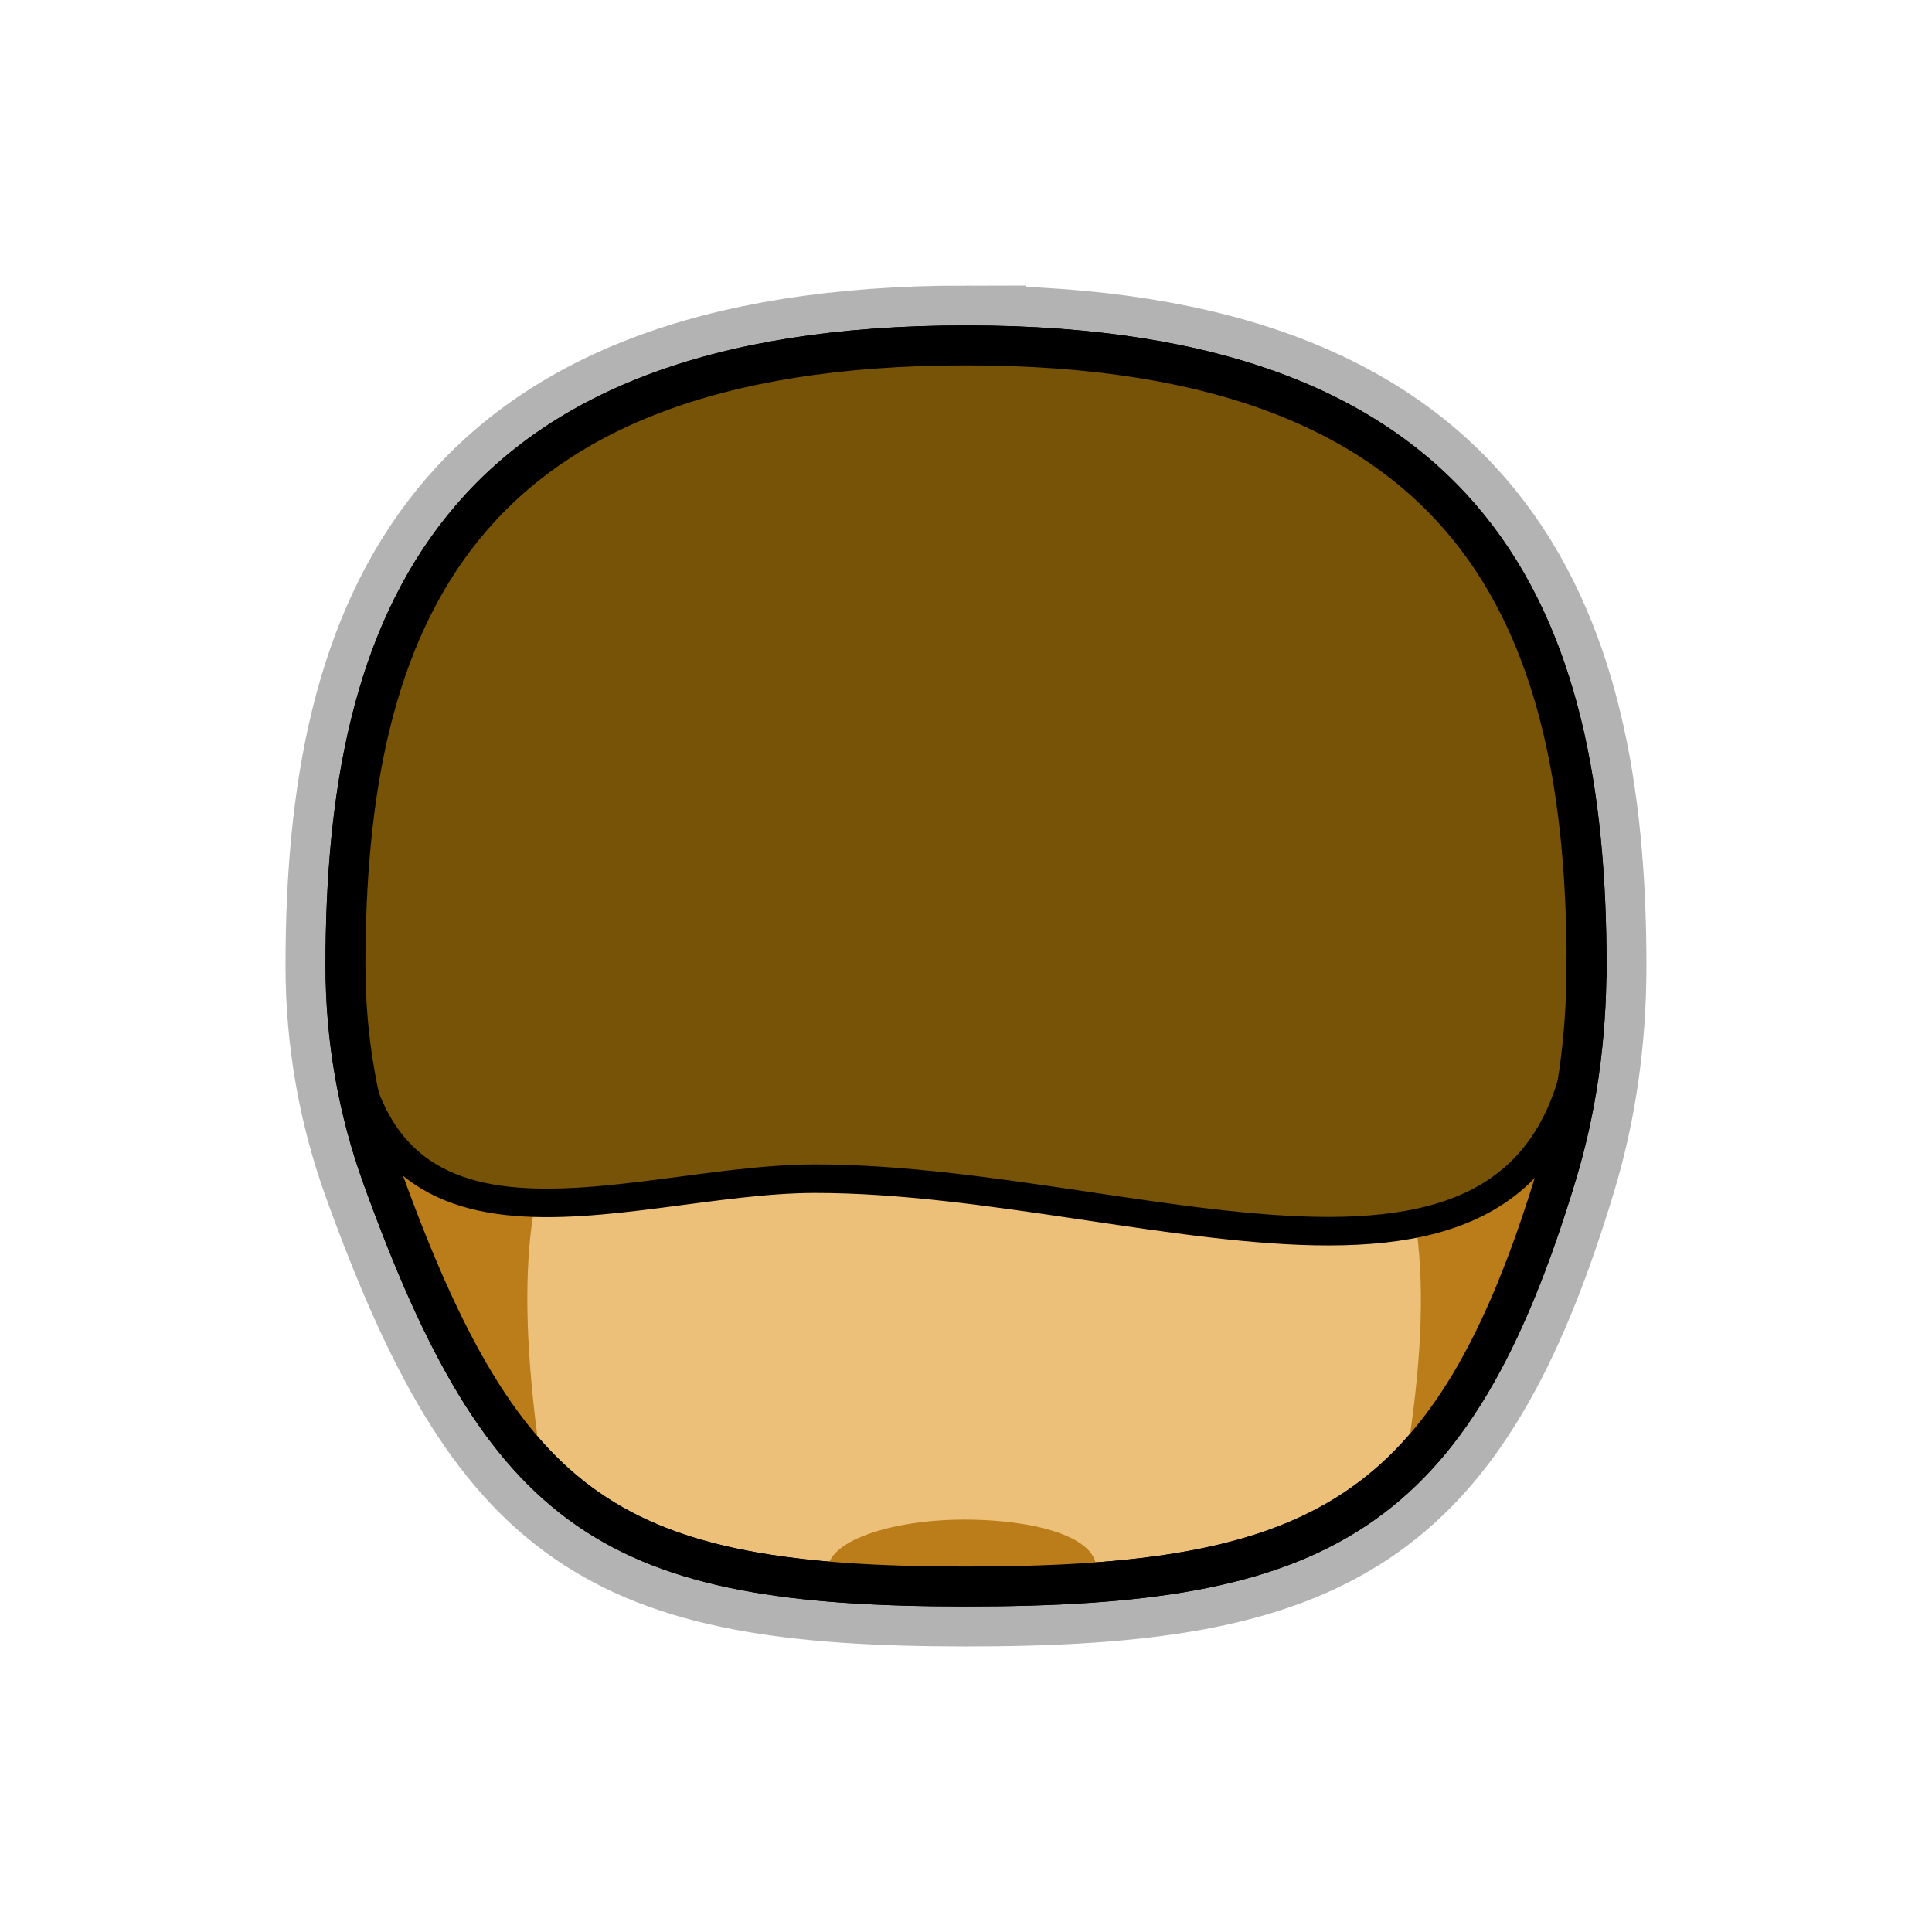
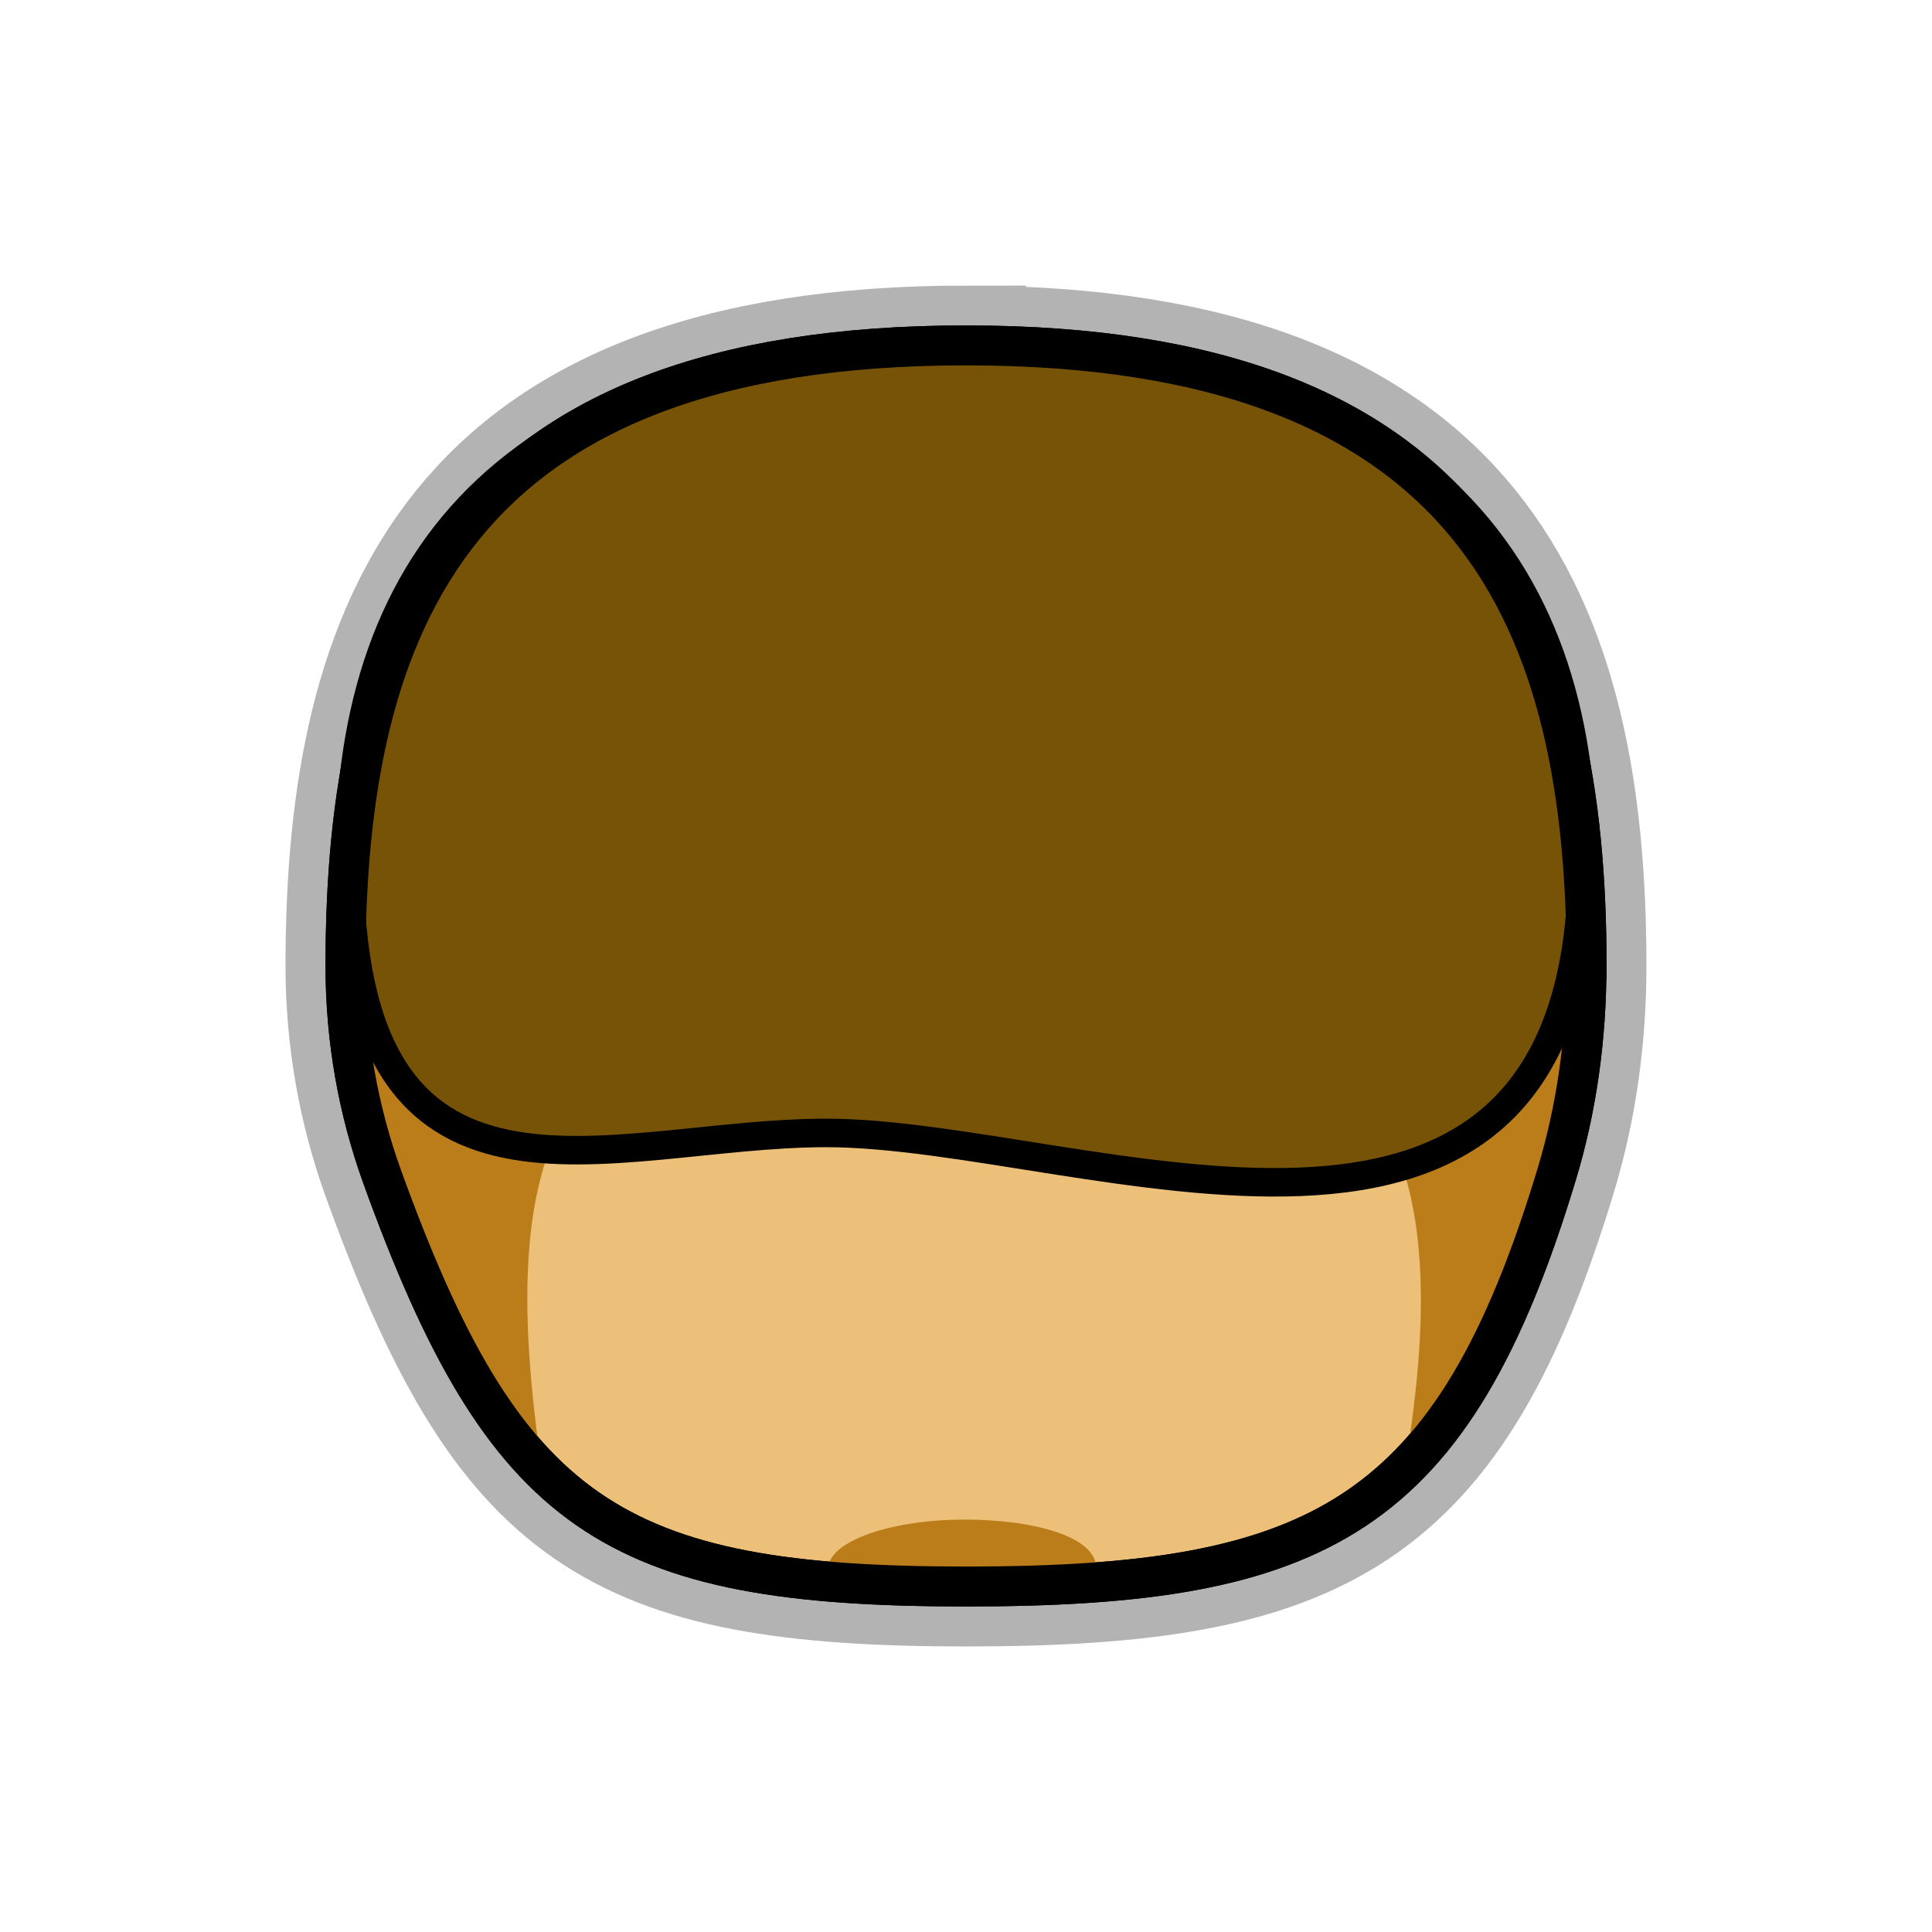
<svg xmlns="http://www.w3.org/2000/svg" xmlns:xlink="http://www.w3.org/1999/xlink" width="128" height="128" viewBox="0 0 33.867 33.867" version="1.1" id="svg846">
  <defs id="defs840" />
  <g id="layer1" transform="translate(0,-263.1333)">
    <path xlink:href="#path885" style="opacity:0.3;vector-effect:none;fill:none;fill-opacity:1;stroke:#000000;stroke-width:2.1;stroke-linecap:butt;stroke-linejoin:miter;stroke-miterlimit:4;stroke-dasharray:none;stroke-dashoffset:0;stroke-opacity:1" id="path831" d="m 16.934,269.189 c -8.984,0 -10.879,4.869 -10.879,10.877 6e-7,1.298 0.228,2.543 0.645,3.697 2.148,5.945 4.05,7.182 10.234,7.182 6.184,0 8.533,-1.194 10.357,-7.232 0.344,-1.14 0.52,-2.368 0.52,-3.646 6e-6,-6.008 -1.893,-10.877 -10.877,-10.877 z" />
    <path style="opacity:1;vector-effect:none;fill:#ecc078;fill-opacity:1;stroke:#000000;stroke-width:0.7;stroke-linecap:butt;stroke-linejoin:miter;stroke-miterlimit:4;stroke-dasharray:none;stroke-dashoffset:0;stroke-opacity:1" d="m 27.81,280.067 c -1e-6,1.279 -0.176,2.506 -0.52,3.645 -1.824,6.038 -4.173,7.232 -10.357,7.232 -6.184,0 -8.085,-1.236 -10.233,-7.181 -0.417,-1.154 -0.644,-2.399 -0.644,-3.697 -2.8e-6,-6.008 1.893,-10.878 10.878,-10.878 8.984,0 10.878,4.87 10.878,10.878 z" id="path1391" />
    <path id="path881" d="m 27.81,280.067 c -1e-6,1.279 -0.176,2.506 -0.52,3.645 -0.567,1.878 -1.904,4.157 -2.673,5.207 1.045,-6.17 -0.553,-8.833 -7.685,-8.833 -7.131,0 -8.342,2.709 -7.419,8.896 -0.725,-1.031 -2.168,-3.429 -2.814,-5.219 -0.417,-1.154 -0.644,-2.399 -0.644,-3.697 -2.8e-6,-6.008 1.893,-10.878 10.878,-10.878 8.984,0 10.878,4.87 10.878,10.878 z" style="opacity:1;vector-effect:none;fill:#ba7d1a;fill-opacity:1;stroke:none;stroke-width:0.7;stroke-linecap:butt;stroke-linejoin:miter;stroke-miterlimit:4;stroke-dasharray:none;stroke-dashoffset:0;stroke-opacity:1" />
-     <path style="opacity:1;vector-effect:none;fill:#775307;fill-opacity:1;stroke:#000000;stroke-width:0.5;stroke-linecap:butt;stroke-linejoin:miter;stroke-miterlimit:4;stroke-dasharray:none;stroke-dashoffset:0;stroke-opacity:1" d="m 27.81,280.067 c -7e-6,7.425 -7.516,3.728 -13.523,3.728 -3.409,0 -8.232,2.279 -8.232,-3.728 -2.7e-6,-6.008 1.964,-10.878 10.878,-10.878 8.913,0 10.878,4.87 10.878,10.878 z" id="circle825" />
+     <path style="opacity:1;vector-effect:none;fill:#775307;fill-opacity:1;stroke:#000000;stroke-width:0.5;stroke-linecap:butt;stroke-linejoin:miter;stroke-miterlimit:4;stroke-dasharray:none;stroke-dashoffset:0;stroke-opacity:1" d="m 14.487,282.993 c -3.827,0 -8.362,2.101 -8.362,-4.773 0,-5.297 2.828,-9.031 10.807,-9.031 7.976,0 10.807,3.862 10.807,9.024 0,8.657 -8.746,4.78 -13.252,4.78 z" id="circle825" />
    <path id="path825" d="m 19.143,290.877 c -0.677,0.048 -1.412,0.068 -2.21,0.068 -0.857,0 -1.632,-0.024 -2.337,-0.081 -0.414,-0.602 0.86,-1.093 2.303,-1.093 1.444,0 2.629,0.406 2.243,1.106 z" style="opacity:1;vector-effect:none;fill:#ba7d1a;fill-opacity:1;stroke:none;stroke-width:0.7;stroke-linecap:butt;stroke-linejoin:miter;stroke-miterlimit:4;stroke-dasharray:none;stroke-dashoffset:0;stroke-opacity:1" />
    <path id="path885" d="m 27.81,280.067 c -1e-6,1.279 -0.176,2.506 -0.52,3.645 -1.824,6.038 -4.173,7.232 -10.357,7.232 -6.184,0 -8.085,-1.236 -10.233,-7.181 -0.417,-1.154 -0.644,-2.399 -0.644,-3.697 -2.8e-6,-6.008 1.893,-10.878 10.878,-10.878 8.984,0 10.878,4.87 10.878,10.878 z" style="opacity:1;vector-effect:none;fill:none;fill-opacity:1;stroke:#000000;stroke-width:0.7;stroke-linecap:butt;stroke-linejoin:miter;stroke-miterlimit:4;stroke-dasharray:none;stroke-dashoffset:0;stroke-opacity:1" />
  </g>
</svg>
